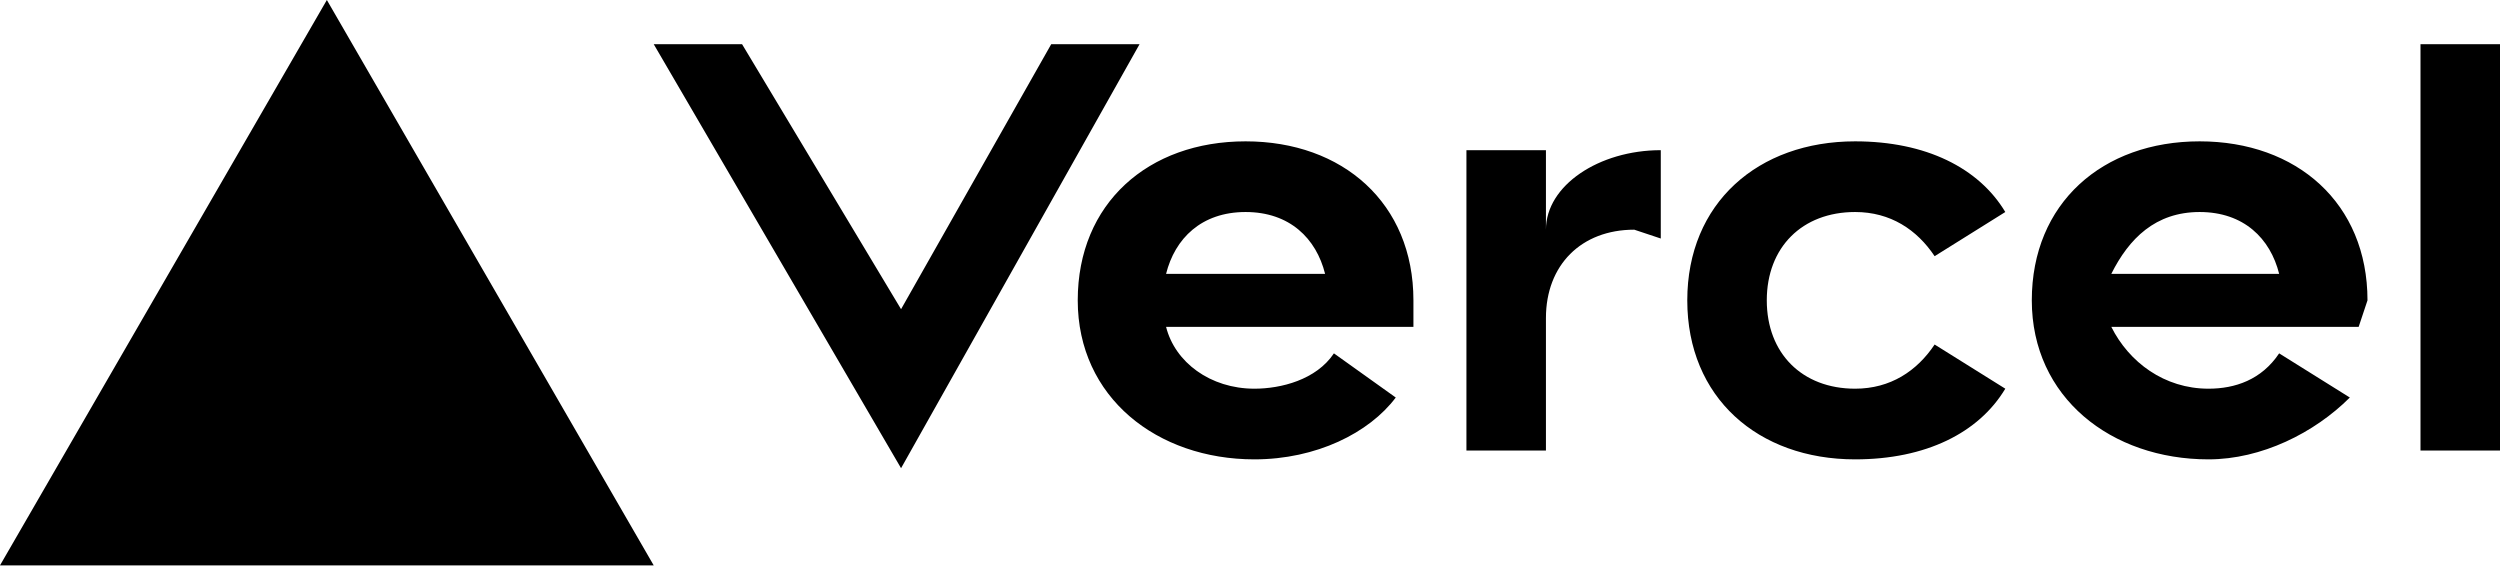
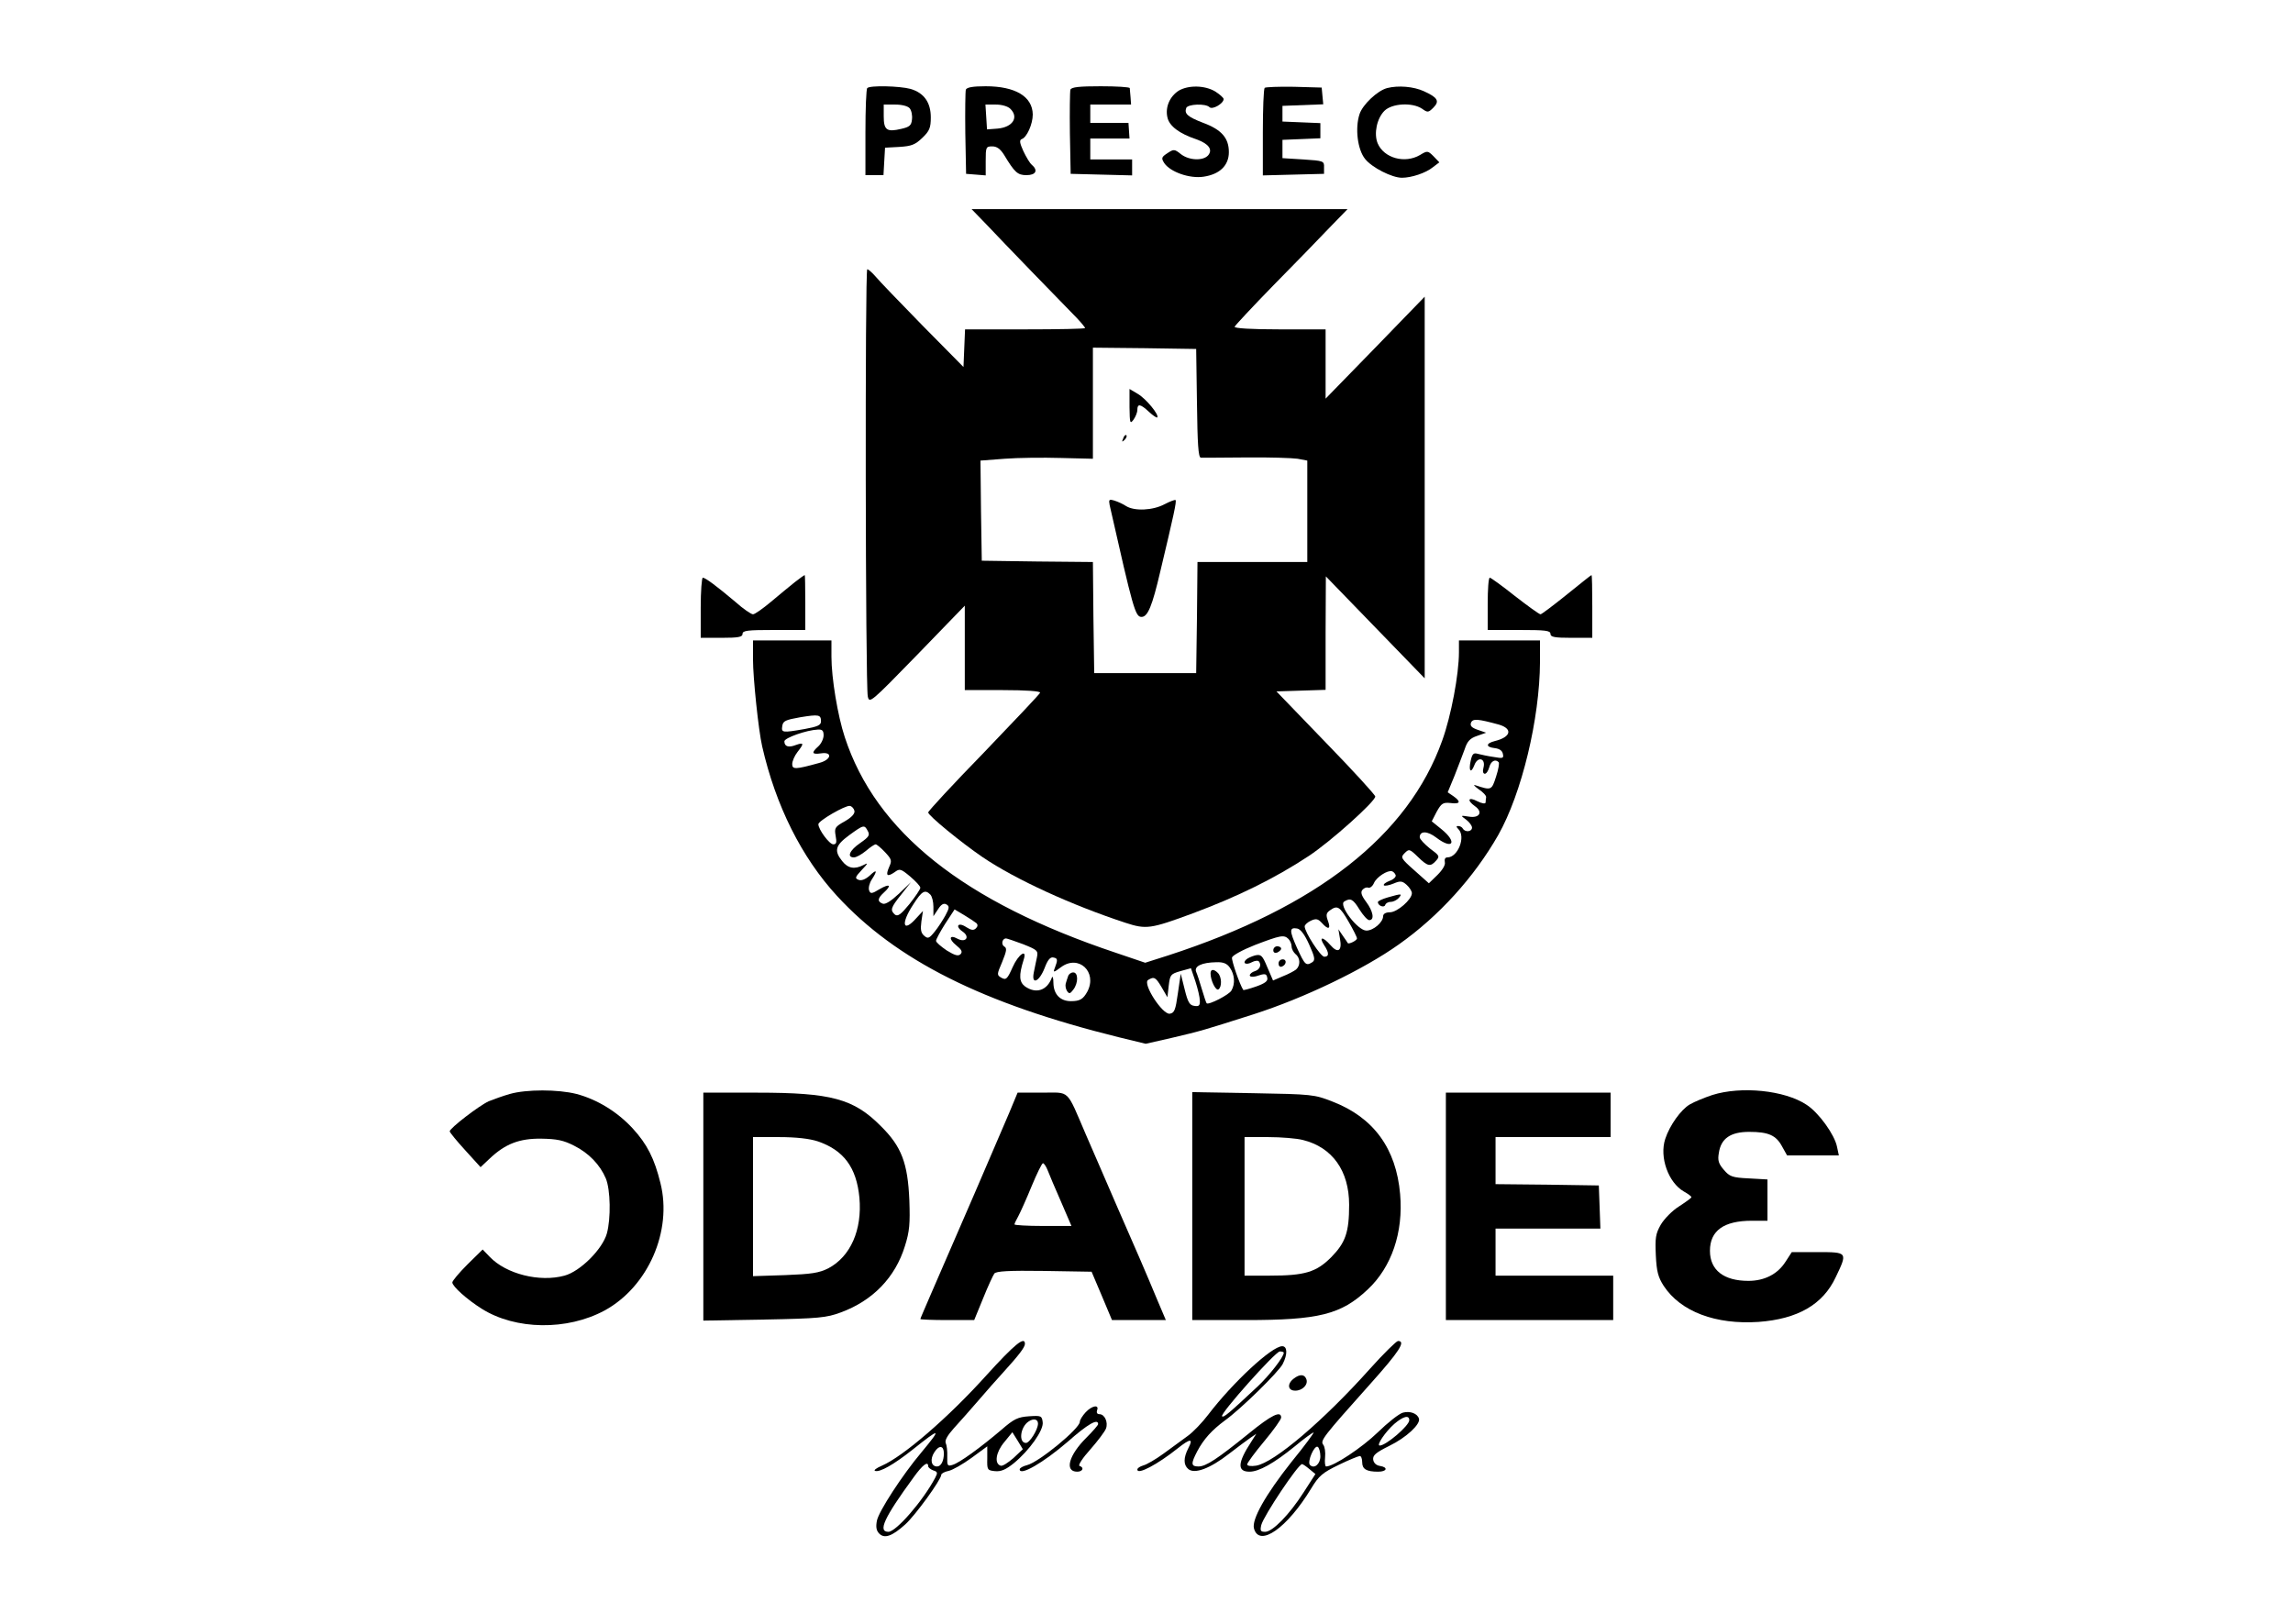
- <svg xmlns="http://www.w3.org/2000/svg" fill="none" viewBox="0 0 283 64">
-   <path fill="black" d="M141 16c-11 0-19 7-19 18s9 18 20 18c7 0 13-3 16-7l-7-5c-2 3-6 4-9 4-5 0-9-3-10-7h28v-3c0-11-8-18-19-18zm-9 15c1-4 4-7 9-7s8 3 9 7h-18zm117-15c-11 0-19 7-19 18s9 18 20 18c6 0 12-3 16-7l-8-5c-2 3-5 4-8 4-5 0-9-3-11-7h28l1-3c0-11-8-18-19-18zm-10 15c2-4 5-7 10-7s8 3 9 7h-19zm-39 3c0 6 4 10 10 10 4 0 7-2 9-5l8 5c-3 5-9 8-17 8-11 0-19-7-19-18s8-18 19-18c8 0 14 3 17 8l-8 5c-2-3-5-5-9-5-6 0-10 4-10 10zm83-29v46h-9V5h9zM37 0l37 64H0L37 0zm92 5-27 48L74 5h10l18 30 17-30h10zm59 12v10l-3-1c-6 0-10 4-10 10v15h-9V17h9v9c0-5 6-9 13-9z" />
+ <svg xmlns="http://www.w3.org/2000/svg" version="1.0" width="877pt" height="621pt" viewBox="0 0 877 621" preserveAspectRatio="xMidYMid meet">
+   <g transform="translate(0,621) scale(0.1,-0.1)" fill="#000000" stroke="none">
+     <path d="M3317 5873 c-4 -3 -7 -80 -7 -170 l0 -163 34 0 35 0 3 53 3 52 55 3 c46 3 60 8 88 35 27 26 32 38 32 78 0 57 -26 94 -78 109 -41 11 -155 14 -165 3z m162 -77 c7 -8 11 -27 9 -43 -2 -23 -10 -29 -41 -36 -55 -13 -67 -5 -67 48 l0 45 44 0 c26 0 48 -6 55 -14z" />
+     <path d="M3694 5867 c-2 -7 -3 -82 -2 -167 l3 -155 38 -3 37 -3 0 55 c0 53 1 56 25 56 18 0 31 -10 45 -32 41 -68 52 -78 86 -78 36 0 45 18 21 39 -8 6 -22 30 -33 53 -14 31 -16 42 -6 46 19 6 42 57 42 94 -1 69 -67 108 -180 108 -49 0 -72 -4 -76 -13z m170 -73 c34 -33 9 -71 -49 -76 l-40 -3 -3 48 -3 47 40 0 c23 0 46 -7 55 -16z" />
+     <path d="M4094 5867 c-2 -7 -3 -82 -2 -167 l3 -155 118 -3 117 -3 0 31 0 30 -80 0 -80 0 0 40 0 40 75 0 75 0 -2 30 -2 30 -73 0 -73 0 0 35 0 35 78 0 78 0 -2 28 c-1 15 -3 30 -3 35 -1 4 -51 7 -111 7 -81 0 -112 -3 -116 -13z" />
+     <path d="M4508 5863 c-34 -22 -52 -63 -43 -102 7 -33 45 -62 111 -84 47 -17 63 -39 45 -61 -19 -22 -73 -20 -104 4 -25 20 -28 20 -52 4 -23 -15 -24 -19 -12 -38 23 -34 97 -60 150 -52 62 9 97 43 97 94 0 54 -28 86 -98 112 -60 23 -73 35 -65 57 6 15 74 18 89 3 11 -11 54 14 54 31 0 5 -15 18 -32 29 -40 24 -103 25 -140 3z" />
+     <path d="M4837 5874 c-4 -4 -7 -81 -7 -171 l0 -164 117 3 117 3 0 25 c1 24 -2 25 -79 30 l-80 5 0 35 0 35 73 3 72 3 0 29 0 29 -72 3 -73 3 0 30 0 30 78 3 78 3 -3 32 -3 32 -106 3 c-58 1 -108 -1 -112 -4z" />
+     <path d="M5305 5873 c-37 -10 -93 -63 -105 -99 -18 -54 -8 -136 21 -172 26 -33 103 -72 141 -72 36 0 91 18 118 40 l25 19 -22 23 c-22 22 -24 22 -52 5 -58 -34 -138 -12 -162 45 -15 37 -3 95 26 124 29 29 107 33 144 8 21 -15 24 -15 43 4 25 25 17 39 -36 63 -39 18 -98 23 -141 12z" />
+     <path d="M3776 5348 c61 -65 284 -295 342 -354 17 -18 32 -36 32 -39 0 -3 -103 -5 -230 -5 l-229 0 -3 -72 -3 -72 -157 159 c-86 88 -167 172 -180 188 -13 15 -27 27 -31 27 -9 0 -7 -1593 2 -1634 6 -28 10 -25 189 159 l182 188 0 -162 0 -161 146 0 c88 0 144 -4 142 -10 -1 -5 -99 -108 -215 -229 -117 -120 -213 -224 -213 -229 0 -12 126 -115 208 -171 127 -86 342 -184 546 -251 80 -26 96 -24 258 36 172 64 314 134 443 219 85 56 255 209 255 228 -1 7 -86 100 -190 207 l-188 195 94 3 94 3 0 217 1 217 189 -195 189 -195 0 730 0 730 -189 -195 -190 -195 0 133 0 132 -176 0 c-107 0 -174 4 -172 10 2 5 68 76 147 157 80 81 177 181 215 221 l70 72 -719 0 -719 0 60 -62z m802 -680 c2 -156 5 -208 15 -209 6 0 84 0 173 1 88 1 177 -2 197 -5 l37 -7 0 -194 0 -194 -210 0 -210 0 -2 -212 -3 -213 -195 0 -195 0 -3 212 -2 213 -213 2 -212 3 -3 192 -2 191 92 7 c51 4 148 5 216 3 l122 -3 0 213 0 212 198 -2 197 -3 3 -207z" />
+     <path d="M4320 4653 c1 -62 2 -66 15 -49 8 11 15 28 15 38 0 25 12 23 45 -8 15 -14 29 -23 31 -21 9 9 -43 72 -74 90 l-32 19 0 -69z" />
+     <path d="M4296 4533 c-6 -14 -5 -15 5 -6 7 7 10 15 7 18 -3 3 -9 -2 -12 -12z" />
+     <path d="M4244 4278 c90 -398 98 -428 122 -428 24 0 41 42 72 175 51 214 63 268 58 272 -2 2 -21 -5 -42 -16 -45 -24 -115 -27 -147 -7 -12 8 -32 17 -45 21 -20 6 -22 4 -18 -17z" />
+     <path d="M3040 3983 c-19 -15 -60 -49 -91 -75 -31 -26 -62 -48 -69 -48 -7 0 -38 21 -68 48 -70 59 -114 92 -124 92 -4 0 -8 -52 -8 -115 l0 -115 80 0 c64 0 80 3 80 15 0 13 20 15 120 15 l120 0 0 105 c0 58 -1 105 -2 105 -2 0 -19 -12 -38 -27z" />
+     <path d="M5992 3935 c-51 -41 -96 -75 -100 -75 -5 0 -49 32 -98 70 -49 39 -92 70 -96 70 -5 0 -8 -45 -8 -100 l0 -100 120 0 c100 0 120 -2 120 -15 0 -12 16 -15 80 -15 l80 0 0 120 c0 66 -1 120 -3 120 -2 0 -44 -34 -95 -75z" />
+     <path d="M2880 3687 c0 -70 21 -271 35 -332 52 -228 151 -425 286 -572 227 -247 557 -412 1078 -541 l103 -25 97 22 c119 28 121 29 316 91 193 62 420 171 555 267 153 108 288 257 380 418 90 159 159 445 160 663 l0 82 -155 0 -155 0 0 -45 c0 -85 -30 -244 -64 -338 -130 -364 -479 -637 -1048 -822 l-88 -28 -112 38 c-583 195 -918 462 -1037 825 -27 82 -51 226 -51 308 l0 62 -150 0 -150 0 0 -73z m260 -237 c0 -14 -13 -20 -63 -29 -86 -15 -89 -14 -85 12 3 19 12 23 68 33 73 12 80 10 80 -16z m2593 -12 c54 -16 46 -48 -16 -63 -35 -9 -35 -23 0 -27 18 -2 29 -10 31 -22 4 -17 0 -18 -34 -12 -22 3 -49 9 -61 12 -17 5 -22 1 -28 -26 -9 -40 1 -51 14 -17 13 35 44 26 35 -9 -4 -14 -2 -24 5 -24 6 0 13 11 17 25 6 23 23 33 36 19 3 -3 -1 -28 -10 -55 -17 -53 -18 -53 -79 -33 -10 3 -4 -3 12 -15 17 -11 30 -25 29 -31 -1 -5 -2 -15 -2 -20 -1 -6 -14 -4 -32 5 -34 18 -41 4 -9 -19 32 -22 18 -47 -23 -40 -33 5 -33 5 -10 -12 12 -9 22 -23 22 -30 0 -16 -26 -19 -35 -4 -3 6 -11 10 -18 10 -8 0 -8 -3 1 -12 29 -29 -2 -108 -42 -108 -9 0 -12 -7 -10 -18 3 -10 -8 -29 -28 -49 l-33 -32 -55 49 c-52 46 -54 50 -38 66 17 17 19 17 51 -14 38 -37 48 -39 70 -14 14 16 13 19 -24 46 -21 17 -39 36 -39 43 0 25 29 25 63 -1 64 -49 82 -18 20 32 l-37 30 19 37 c18 32 24 36 53 33 37 -5 41 5 11 26 l-22 15 26 63 c14 35 31 81 39 102 10 31 21 42 48 51 l34 12 -32 11 c-23 8 -30 15 -26 27 7 17 26 15 107 -7z m-2583 -41 c0 -13 -9 -32 -20 -42 -28 -25 -25 -32 10 -27 46 7 40 -25 -8 -37 -90 -25 -102 -25 -102 -4 0 11 9 32 20 46 26 33 25 38 -6 27 -28 -11 -44 -6 -44 14 0 13 84 43 128 45 17 1 22 -4 22 -22z m118 -289 c2 -11 -11 -25 -37 -40 -38 -21 -40 -26 -35 -55 5 -26 3 -33 -9 -33 -15 0 -57 57 -57 77 0 13 102 72 120 70 8 -1 16 -10 18 -19z m51 -77 c9 -16 4 -23 -29 -46 -41 -28 -52 -55 -24 -55 9 0 29 11 46 25 16 14 33 25 37 25 4 0 20 -13 36 -30 25 -27 27 -32 16 -56 -15 -34 -8 -40 20 -21 20 15 24 14 60 -16 21 -18 39 -37 39 -43 0 -6 -19 -34 -42 -63 -32 -39 -44 -48 -55 -40 -19 17 -17 26 24 77 l37 47 -46 -44 c-30 -28 -52 -42 -62 -38 -21 8 -20 20 4 42 32 29 23 36 -15 14 -31 -19 -36 -19 -41 -5 -3 9 1 27 10 41 23 35 20 42 -8 15 -16 -14 -31 -20 -42 -16 -15 6 -14 10 12 38 24 25 25 29 7 19 -35 -18 -60 -13 -82 15 -32 40 -26 60 27 99 55 40 58 41 71 16z m2019 -169 c2 -7 -9 -17 -24 -22 -15 -6 -24 -13 -21 -17 4 -3 20 0 37 7 26 11 33 10 50 -5 11 -10 20 -24 20 -32 0 -24 -56 -73 -84 -73 -16 0 -26 -6 -26 -15 0 -23 -37 -55 -64 -55 -33 0 -107 97 -85 111 24 15 34 10 59 -31 14 -22 30 -40 37 -40 21 0 15 34 -12 70 -18 24 -22 37 -14 46 6 7 16 11 22 8 7 -2 17 6 22 18 10 23 52 50 69 45 6 -2 12 -9 14 -15z m-1780 -74 c7 -7 12 -28 12 -47 l0 -36 18 27 c12 19 22 24 32 18 12 -7 11 -14 -4 -42 -10 -18 -28 -46 -41 -62 -21 -26 -26 -28 -40 -16 -13 11 -15 24 -11 55 l6 40 -25 -27 c-52 -59 -61 -22 -12 52 33 52 45 58 65 38z m1600 -104 c18 -31 32 -59 32 -64 0 -8 -31 -23 -35 -18 -1 2 -9 14 -19 28 l-17 25 6 -36 c9 -47 -8 -58 -37 -24 -28 32 -45 33 -24 0 20 -30 20 -45 1 -45 -14 0 -75 94 -75 116 0 6 11 16 24 22 20 9 27 7 42 -9 24 -27 35 -24 23 8 -8 22 -7 30 7 40 29 21 38 16 72 -43z m-1423 -6 c5 -5 5 -12 -2 -19 -9 -9 -18 -8 -37 4 -31 21 -45 4 -14 -17 29 -20 12 -44 -20 -27 -31 17 -35 -1 -5 -25 21 -17 25 -25 17 -34 -9 -9 -22 -5 -53 14 -22 15 -41 31 -41 37 0 5 16 35 35 65 l36 55 37 -22 c20 -12 41 -26 47 -31z m1272 -81 c22 -49 24 -60 12 -68 -24 -15 -28 -11 -58 54 -30 67 -30 80 0 75 13 -2 29 -23 46 -61z m-79 21 c7 -7 12 -20 12 -29 0 -9 7 -22 15 -29 19 -15 19 -44 2 -59 -8 -6 -30 -18 -51 -26 l-37 -16 -22 51 c-19 46 -24 50 -47 45 -14 -4 -29 -11 -34 -16 -15 -14 0 -22 22 -10 11 6 22 7 26 4 12 -13 5 -32 -14 -38 -11 -3 -20 -11 -20 -16 0 -6 10 -7 23 -4 36 12 41 11 44 -6 3 -12 -9 -21 -43 -33 -26 -9 -48 -15 -49 -13 -14 22 -45 112 -43 124 2 8 40 29 88 48 97 37 111 40 128 23z m-1015 -20 c55 -22 58 -25 53 -50 -3 -16 -9 -41 -12 -58 -10 -49 20 -37 41 16 12 32 22 44 34 41 17 -3 17 -9 5 -41 -7 -17 -4 -17 24 4 67 50 140 -18 101 -93 -16 -29 -28 -37 -63 -37 -41 0 -66 26 -67 69 0 20 -3 29 -6 21 -18 -49 -60 -63 -102 -34 -23 17 -25 42 -6 102 15 45 -20 22 -42 -28 -20 -45 -25 -50 -42 -41 -19 11 -19 12 2 61 17 42 19 53 8 59 -13 8 -8 31 7 31 3 0 33 -10 65 -22z m791 -90 c18 -26 21 -61 6 -87 -8 -16 -88 -57 -95 -49 -2 2 -10 26 -18 53 -8 28 -18 58 -22 67 -9 22 22 36 77 37 27 1 41 -5 52 -21z m-115 -126 c1 -19 -4 -23 -21 -20 -18 2 -25 14 -37 63 l-15 60 -11 -75 c-9 -64 -13 -75 -31 -78 -28 -4 -105 115 -83 129 23 14 29 11 52 -28 l22 -38 5 44 c5 42 7 45 45 56 l40 11 17 -50 c9 -28 17 -61 17 -74z" />
+     <path d="M5308 2777 c-21 -6 -38 -14 -38 -18 0 -14 24 -23 28 -11 2 7 12 12 22 12 9 0 23 7 30 15 14 17 11 17 -42 2z" />
+     <path d="M4870 2575 c0 -9 6 -12 15 -9 8 4 15 10 15 15 0 5 -7 9 -15 9 -8 0 -15 -7 -15 -15z" />
+     <path d="M4890 2524 c0 -9 5 -14 12 -12 18 6 21 28 4 28 -9 0 -16 -7 -16 -16z" />
+     <path d="M4085 2475 c-3 -8 -7 -21 -9 -28 -2 -8 0 -20 5 -28 8 -12 12 -11 24 5 20 26 19 66 0 66 -9 0 -18 -7 -20 -15z" />
+     <path d="M4630 2486 c0 -27 20 -67 30 -61 14 9 13 48 -2 63 -16 16 -28 15 -28 -2z" />
+     <path d="M1950 2025 c-25 -7 -61 -20 -81 -28 -37 -17 -149 -103 -149 -115 0 -4 27 -37 59 -72 l59 -65 34 32 c60 57 114 78 198 77 60 -1 85 -6 126 -27 56 -28 99 -73 121 -125 18 -43 20 -153 4 -211 -17 -60 -102 -145 -162 -161 -95 -26 -223 6 -286 72 l-27 28 -58 -57 c-32 -32 -58 -63 -58 -69 0 -15 57 -66 113 -101 129 -81 326 -84 470 -6 166 91 259 304 213 487 -23 94 -51 149 -106 209 -59 64 -136 111 -215 132 -71 18 -192 18 -255 0z" />
+     <path d="M6549 2021 c-30 -10 -69 -26 -86 -36 -34 -20 -77 -80 -94 -132 -23 -70 12 -167 71 -201 16 -9 30 -19 29 -22 0 -3 -21 -18 -47 -35 -26 -16 -57 -48 -70 -70 -20 -35 -22 -51 -19 -117 3 -63 9 -84 30 -117 65 -99 199 -149 363 -138 149 11 246 66 295 171 46 96 46 96 -69 96 l-99 0 -24 -37 c-30 -47 -80 -73 -142 -73 -94 0 -147 41 -147 115 0 77 53 115 160 115 l60 0 0 79 0 79 -71 4 c-64 3 -74 7 -96 33 -20 23 -24 36 -19 64 8 56 45 81 116 81 74 0 103 -13 126 -56 l19 -34 99 0 99 0 -7 33 c-9 46 -70 131 -117 161 -83 55 -249 72 -360 37z" />
+     <path d="M2690 1594 l0 -436 233 4 c209 4 238 7 292 27 123 45 209 134 246 254 18 57 20 86 17 175 -6 143 -30 206 -109 284 -104 105 -190 128 -473 128 l-206 0 0 -436z m437 250 c100 -34 149 -100 160 -216 11 -123 -34 -225 -119 -270 -36 -18 -64 -22 -165 -26 l-123 -4 0 266 0 266 100 0 c65 0 116 -6 147 -16z" />
+     <path d="M3860 1953 c-31 -74 -218 -507 -301 -697 -21 -49 -39 -90 -39 -92 0 -2 46 -4 103 -4 l103 0 34 83 c18 45 38 88 43 95 7 9 54 12 191 10 l181 -3 39 -92 39 -93 103 0 103 0 -31 73 c-47 113 -80 189 -158 367 -39 91 -92 212 -117 270 -76 177 -59 160 -167 160 l-94 0 -32 -77z m147 -220 c6 -16 29 -70 51 -120 l40 -93 -109 0 c-60 0 -109 3 -109 6 0 3 7 18 15 32 8 15 31 66 51 115 20 48 39 87 43 87 4 0 12 -12 18 -27z" />
+     <path d="M4560 1596 l0 -436 205 0 c279 0 364 21 466 117 91 85 137 218 124 365 -15 174 -101 293 -259 354 -69 27 -77 28 -303 32 l-233 4 0 -436z m423 253 c113 -28 177 -118 177 -248 0 -106 -14 -145 -69 -201 -57 -57 -101 -70 -235 -70 l-96 0 0 265 0 265 91 0 c49 0 109 -5 132 -11z" />
+     <path d="M5530 1595 l0 -435 320 0 320 0 0 85 0 85 -225 0 -225 0 0 90 0 90 200 0 201 0 -3 83 -3 82 -197 3 -198 2 0 90 0 90 220 0 220 0 0 85 0 85 -315 0 -315 0 0 -435z" />
+     <path d="M3772 948 c-146 -162 -318 -310 -399 -345 -21 -9 -33 -18 -26 -20 18 -6 71 24 143 81 108 86 113 85 35 -9 -75 -89 -164 -227 -171 -262 -5 -25 -2 -39 9 -50 20 -20 49 -10 99 35 39 35 138 172 138 190 0 5 13 12 28 15 15 3 55 26 88 50 l60 44 0 -46 c-1 -44 0 -46 30 -49 23 -2 41 6 71 30 60 49 115 127 111 157 -3 25 -6 26 -52 23 -43 -3 -58 -10 -105 -51 -80 -68 -162 -128 -188 -135 -19 -6 -21 -3 -20 31 1 21 -2 45 -6 53 -4 10 7 29 31 56 20 22 62 69 92 104 30 35 74 85 98 111 59 65 82 95 82 108 0 31 -40 -2 -148 -121z m198 -184 c0 -23 -32 -74 -46 -74 -29 0 -22 61 10 82 19 13 36 9 36 -8z m-94 -132 c-21 -18 -42 -32 -49 -29 -25 8 -18 52 14 90 l31 38 20 -32 20 -33 -36 -34z m-266 18 c0 -29 -11 -50 -26 -50 -23 0 -28 28 -10 55 18 28 36 25 36 -5z m-60 -49 c0 -5 9 -12 19 -16 17 -5 18 -9 8 -28 -47 -89 -150 -207 -179 -207 -41 0 -18 52 96 208 35 49 56 64 56 43z" />
+     <path d="M5240 974 c-177 -198 -367 -360 -436 -371 -20 -3 -34 -1 -34 5 0 5 29 45 65 88 36 43 65 84 65 91 0 28 -37 10 -124 -61 -121 -98 -164 -126 -192 -126 -29 0 -30 10 -5 58 25 47 56 81 106 118 60 43 205 185 221 216 19 37 18 68 -2 68 -40 0 -190 -140 -283 -262 -22 -29 -57 -66 -78 -81 -21 -15 -63 -46 -93 -68 -30 -22 -65 -42 -77 -45 -13 -4 -23 -10 -23 -16 0 -21 76 19 154 81 49 39 61 39 41 1 -19 -37 -19 -64 0 -80 24 -20 83 2 155 58 34 26 71 54 83 62 l22 15 -19 -30 c-53 -81 -55 -115 -7 -115 36 0 93 32 172 96 36 30 69 54 73 54 3 0 -34 -51 -84 -112 -100 -126 -153 -221 -144 -255 20 -74 127 1 219 153 29 48 43 60 105 90 39 19 76 34 81 34 5 0 9 -11 9 -24 0 -26 16 -36 61 -36 34 0 39 17 7 22 -14 2 -24 11 -26 24 -2 17 10 27 62 53 64 31 120 83 113 104 -6 20 -34 30 -61 23 -15 -4 -58 -38 -97 -76 -60 -58 -168 -130 -197 -130 -4 0 -6 16 -4 35 2 19 -1 41 -7 48 -12 16 -3 28 181 234 110 123 136 163 105 163 -6 0 -55 -48 -107 -106z m-330 61 c0 -16 -55 -87 -101 -130 -109 -102 -129 -119 -135 -113 -9 9 204 248 221 248 8 0 15 -2 15 -5z m480 -258 c0 -21 -89 -97 -113 -97 -14 0 21 52 56 83 34 29 57 35 57 14z m-340 -138 c0 -30 -24 -50 -40 -33 -11 12 17 77 30 69 5 -3 10 -20 10 -36z m-42 -49 l23 -19 -45 -70 c-55 -86 -119 -151 -147 -151 -18 0 -20 4 -15 26 9 35 141 233 156 233 3 0 15 -8 28 -19z" />
+     <path d="M4948 936 c-26 -20 -23 -46 6 -46 28 0 51 24 42 45 -7 18 -25 19 -48 1z" />
+     <path d="M4152 807 c-12 -13 -22 -29 -22 -36 0 -26 -157 -155 -202 -166 -16 -4 -28 -11 -28 -16 0 -27 90 25 183 105 77 68 117 91 117 68 0 -4 -20 -27 -44 -51 -68 -67 -86 -131 -36 -131 21 0 28 16 9 22 -7 2 12 31 41 63 29 33 56 69 60 80 9 24 -5 55 -25 55 -9 0 -12 6 -9 15 9 23 -20 18 -44 -8z" />
+   </g>
</svg>
